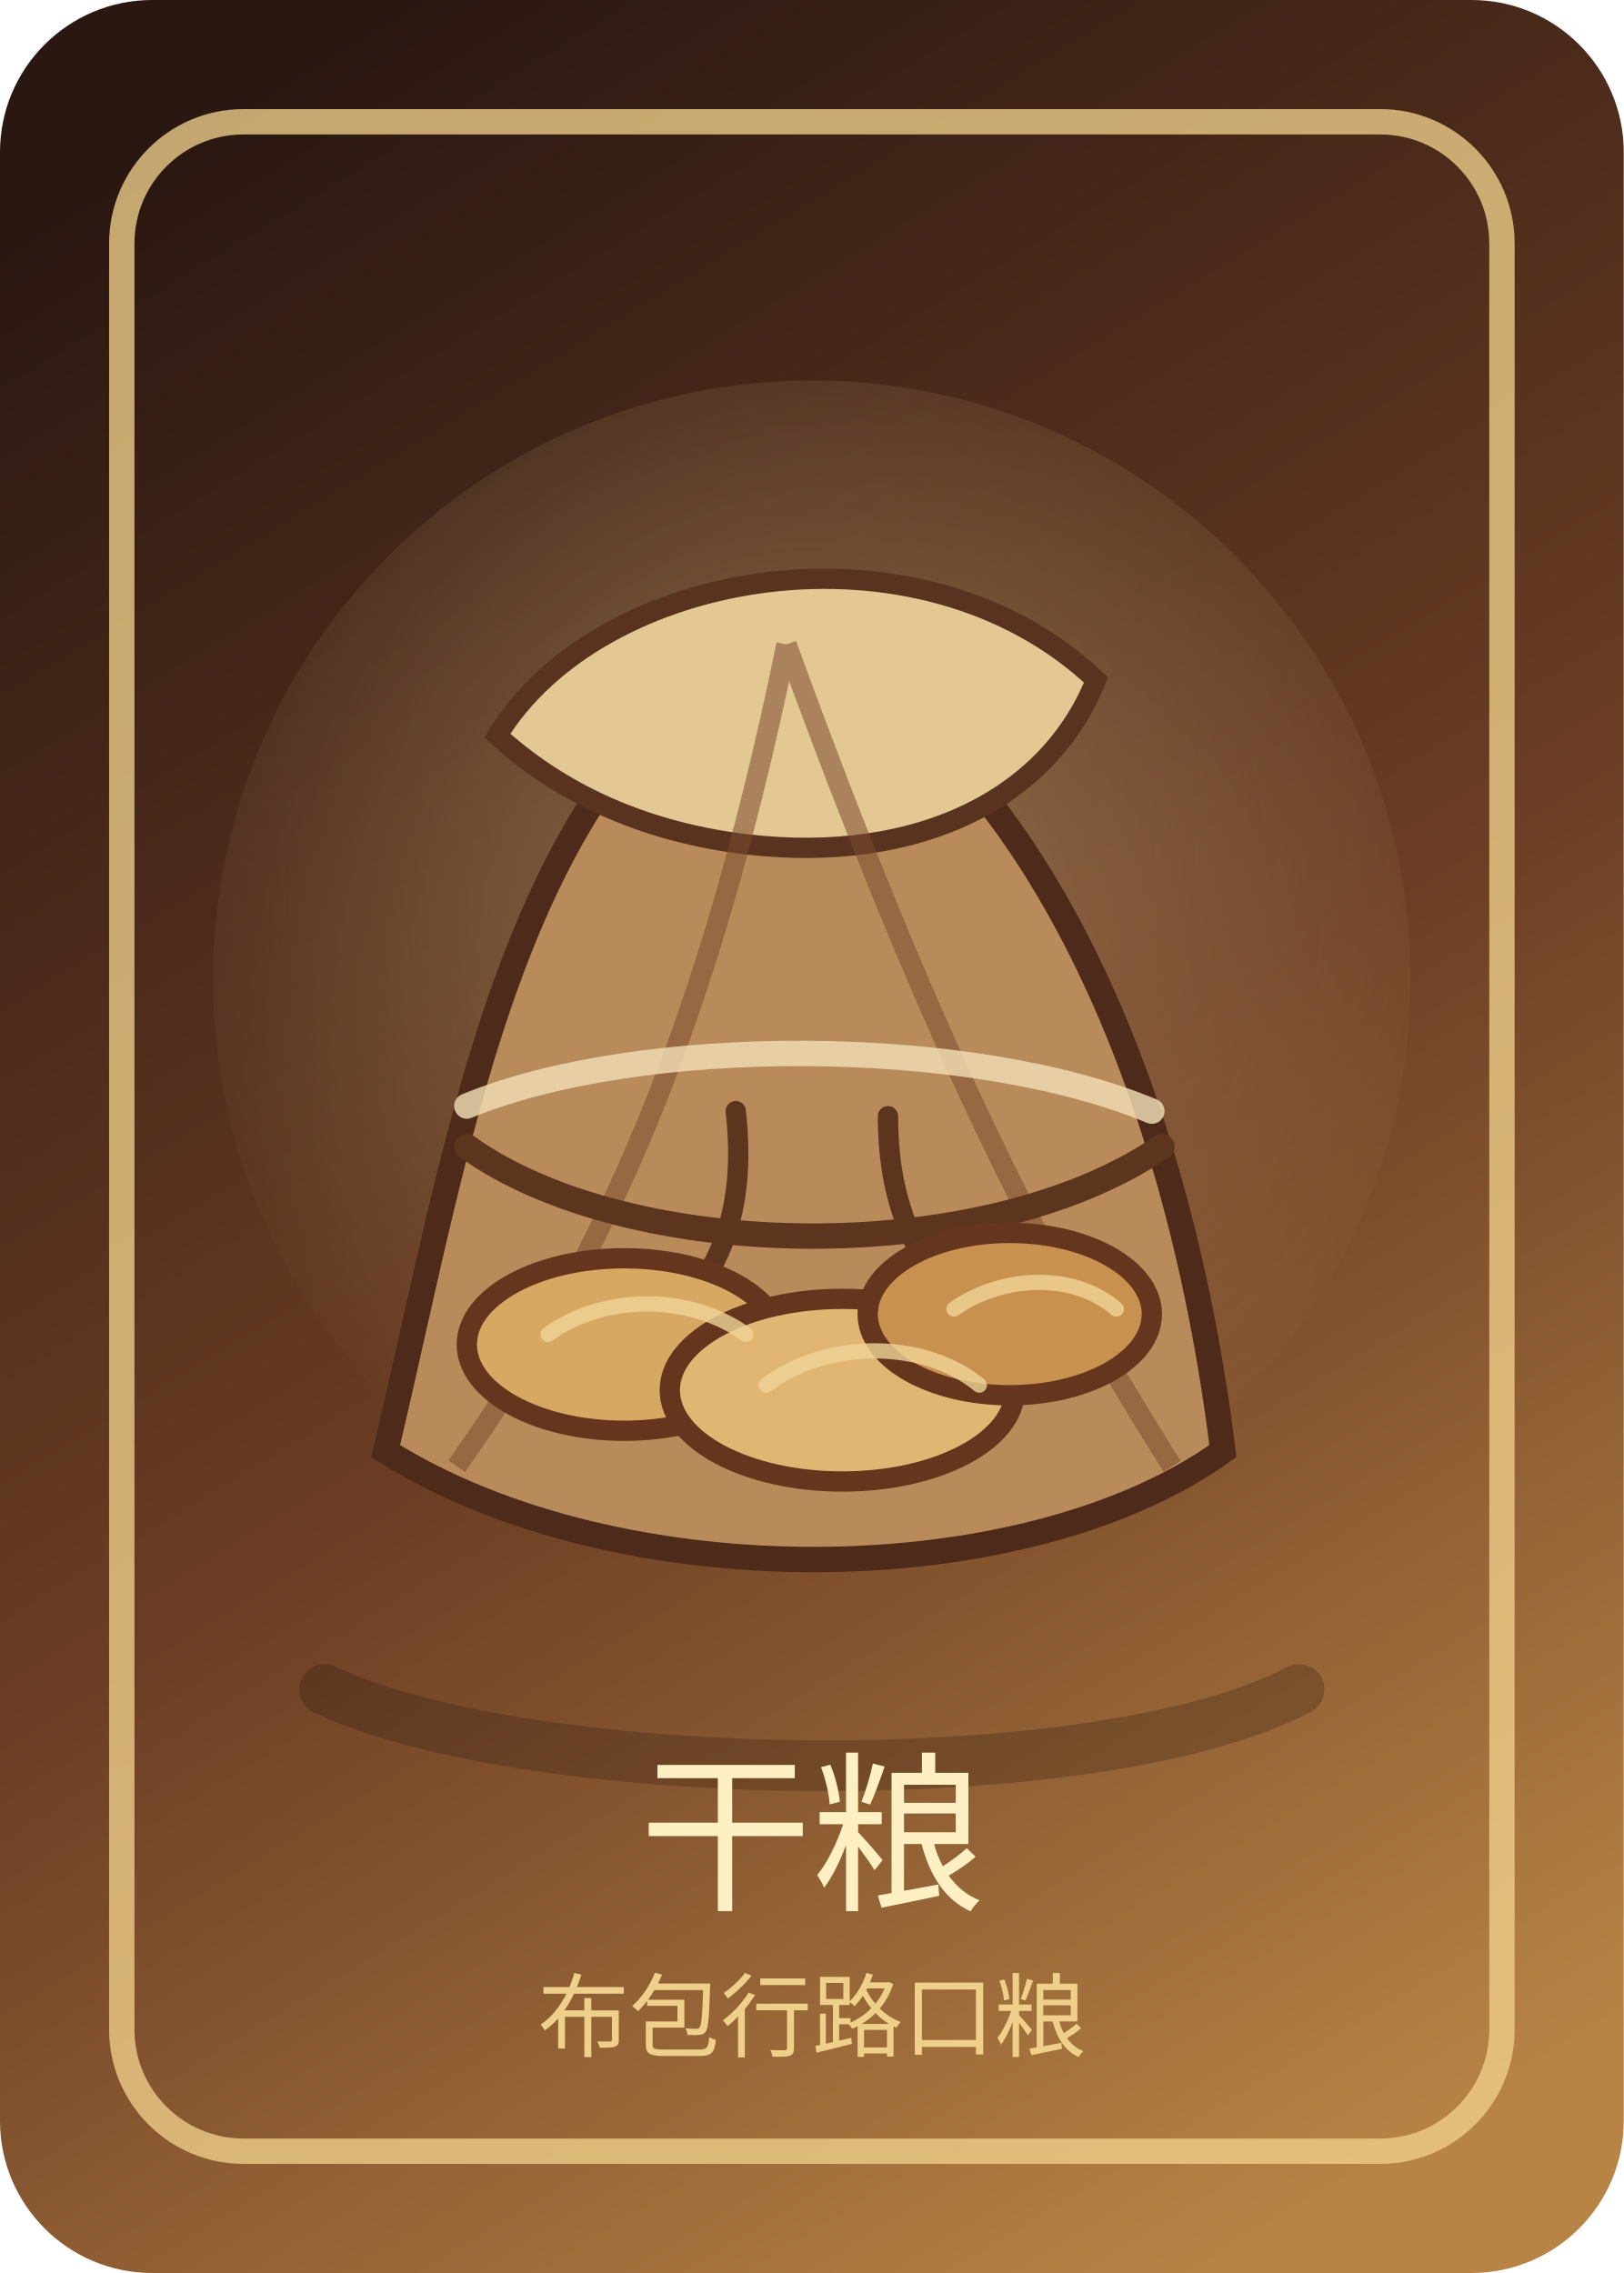
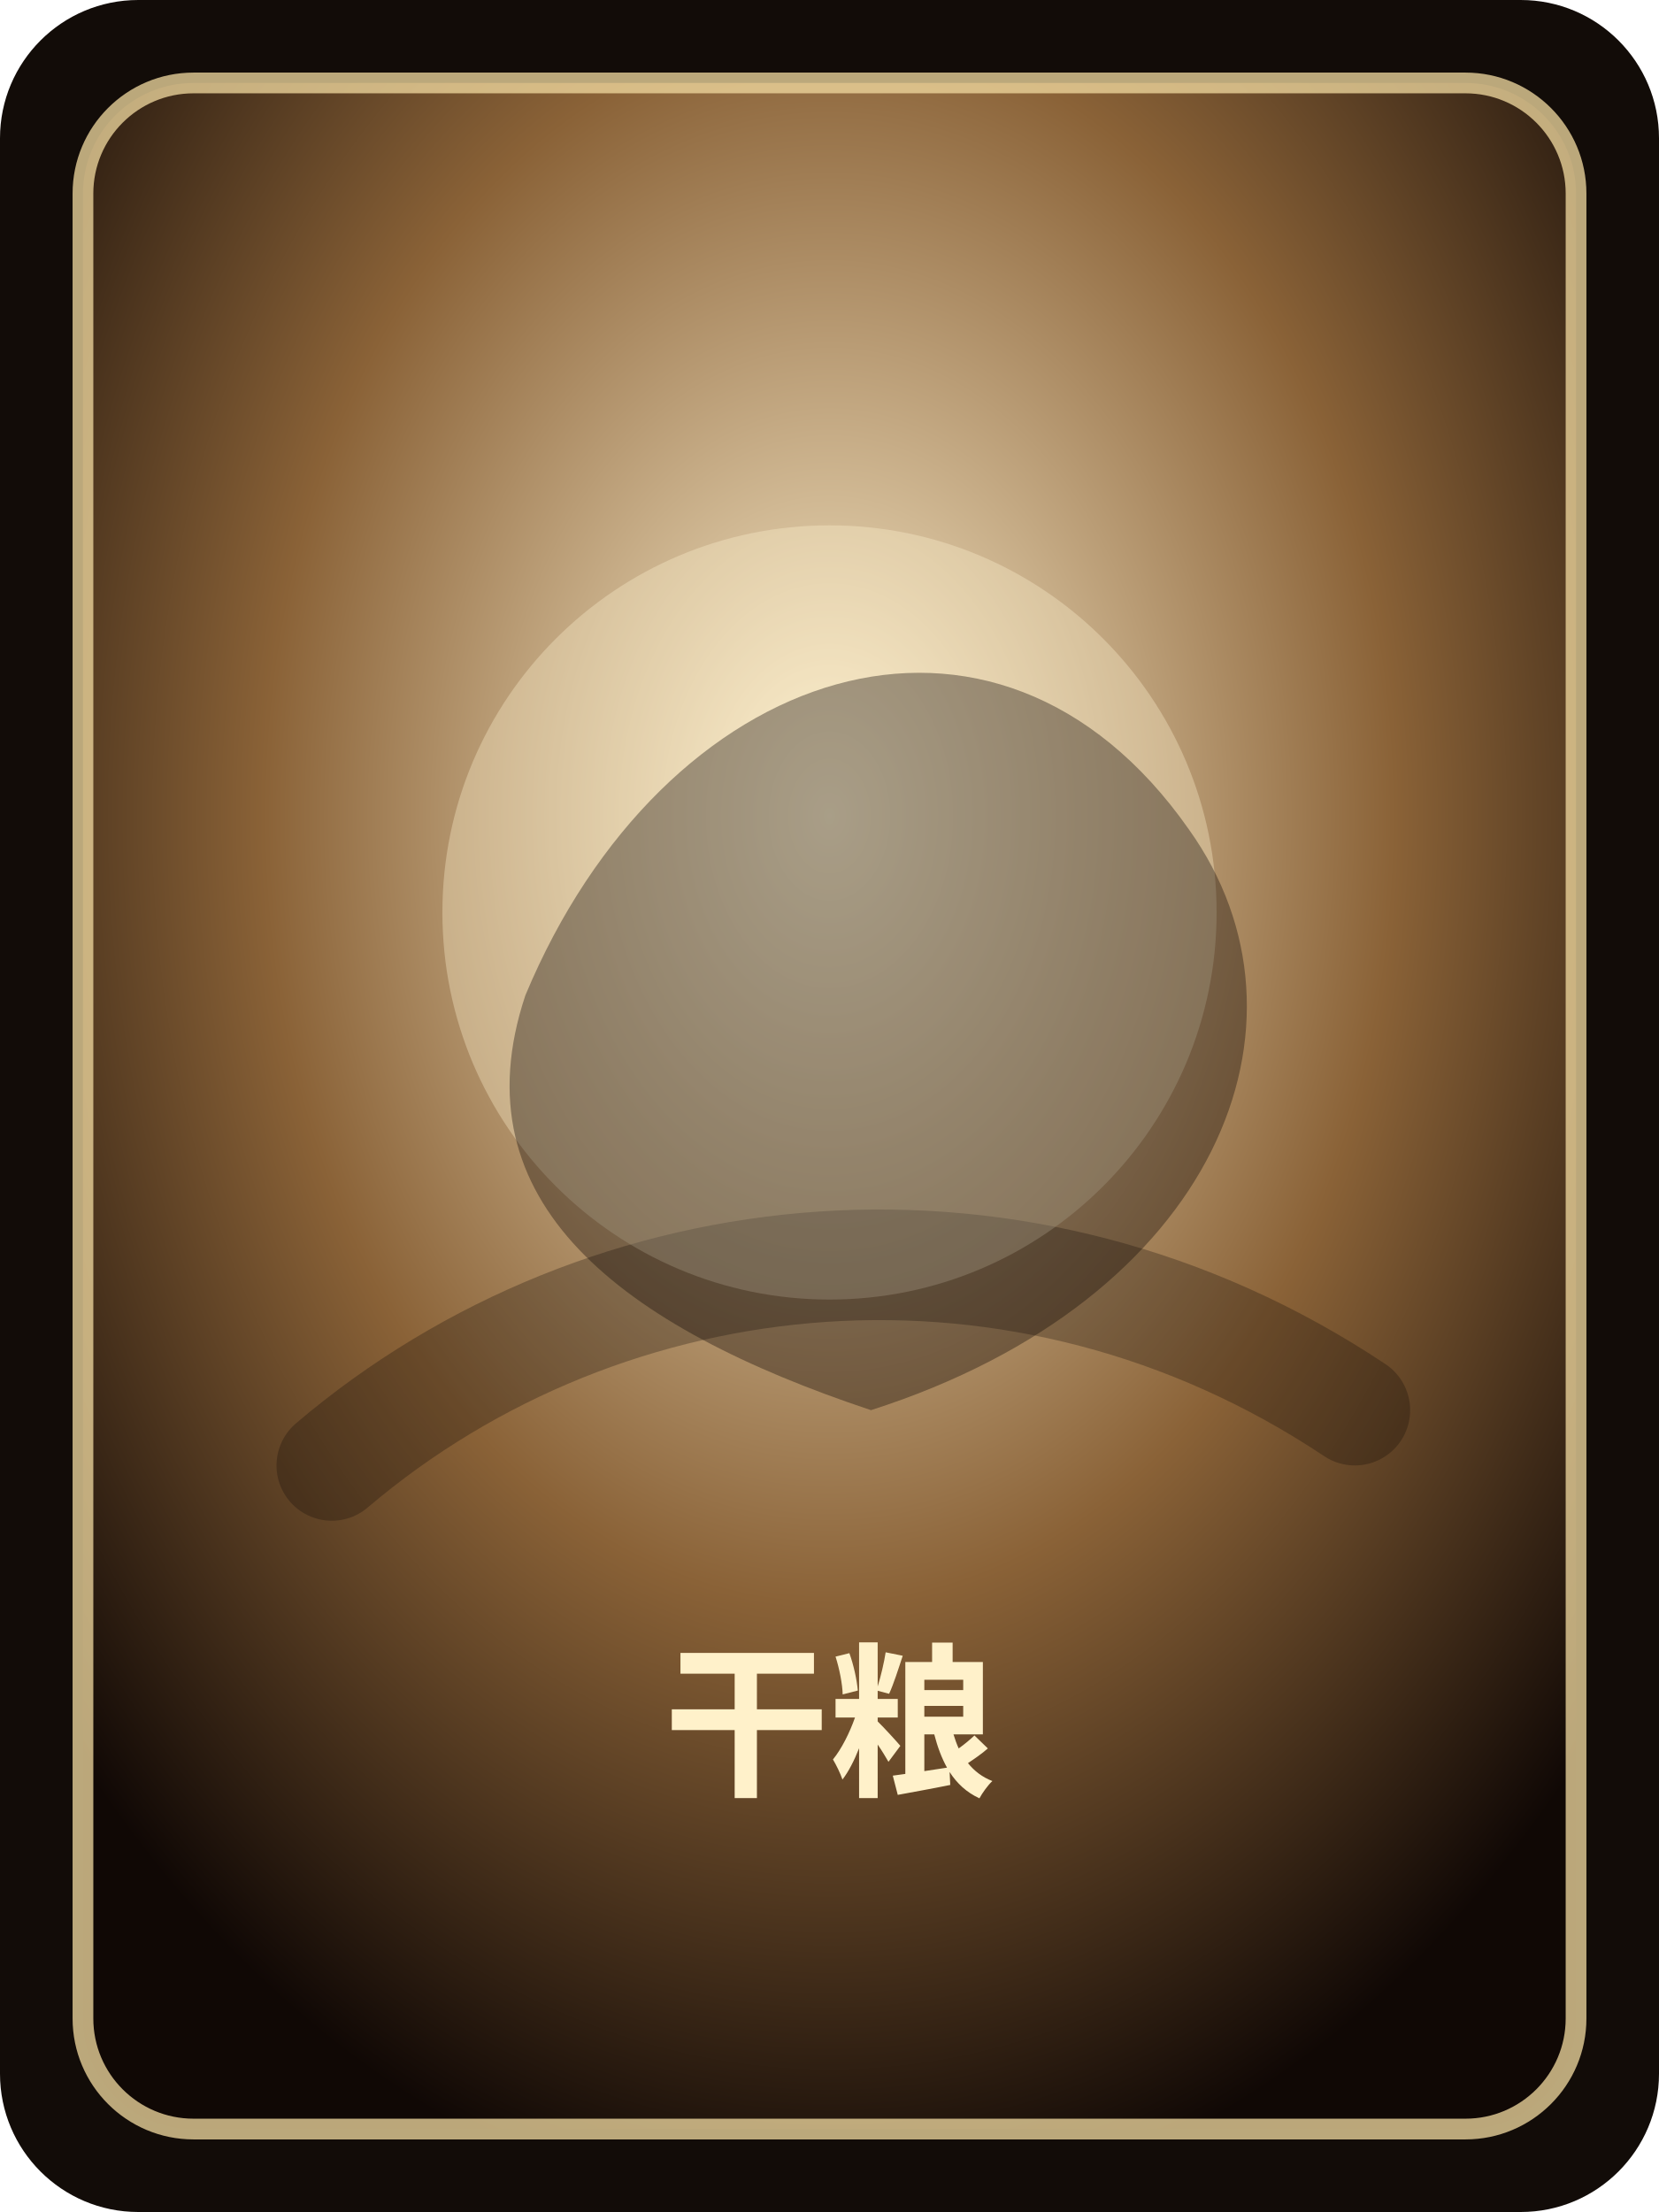
- <svg xmlns="http://www.w3.org/2000/svg" viewBox="0 0 320 448" role="img" aria-labelledby="dry-ration-title dry-ration-desc" data-art-direction="ancient-wuxia-item" data-item-id="dry_ration">
+ <svg xmlns="http://www.w3.org/2000/svg" width="120" height="160" viewBox="0 0 120 160" role="img" aria-label="干粮 · 古风武侠道具" data-art-direction="ancient-wuxia-item" data-kind="item" data-item-id="dry_ration" data-theme="古风武侠江湖水墨道具">
  <defs>
-     <linearGradient id="dry-ration-bg" x1="38" y1="24" x2="282" y2="424" gradientUnits="userSpaceOnUse">
-       <stop stop-color="#2a1711" />
-       <stop offset=".54" stop-color="#6b3d24" />
-       <stop offset="1" stop-color="#b88445" />
-     </linearGradient>
-     <radialGradient id="dry-ration-glow" cx="50%" cy="42%" r="58%">
-       <stop stop-color="#ffe0a0" stop-opacity=".34" />
-       <stop offset="1" stop-color="#ffe0a0" stop-opacity="0" />
+     <radialGradient id="g" cx="50%" cy="36%" r="68%">
+       <stop stop-color="#fff2d1" />
+       <stop offset=".56" stop-color="#8a6237" />
+       <stop offset="1" stop-color="#100805" />
    </radialGradient>
  </defs>
-   <rect width="320" height="448" rx="30" fill="url(#dry-ration-bg)" />
-   <rect x="24" y="24" width="272" height="400" rx="24" fill="none" stroke="#efd08a" stroke-width="5" opacity=".78" />
-   <circle cx="160" cy="193" r="118" fill="url(#dry-ration-glow)" />
-   <path d="M76 286 C91 223 101 151 153 124 C203 146 232 213 241 286 C202 314 122 315 76 286Z" fill="#b98b5a" stroke="#4d2a19" stroke-width="5" />
-   <path d="M98 145 C118 112 181 101 216 134 C206 159 178 171 144 166 C124 163 109 155 98 145Z" fill="#e3c894" stroke="#59331f" stroke-width="4" />
-   <path d="M90 289 C116 252 138 210 155 127 M231 289 C205 248 183 204 155 127" fill="none" stroke="#7c4b2d" stroke-width="4" opacity=".55" />
-   <path d="M92 218 C126 204 191 204 227 219" fill="none" stroke="#f1ddb4" stroke-width="5" stroke-linecap="round" opacity=".82" />
-   <path d="M92 226 C124 249 194 250 229 226" fill="none" stroke="#5d351f" stroke-width="5" stroke-linecap="round" />
-   <path d="M145 219 C147 237 143 251 130 262 M175 220 C175 238 181 251 194 262" fill="none" stroke="#5d351f" stroke-width="4" stroke-linecap="round" />
-   <ellipse cx="123" cy="265" rx="31" ry="17" fill="#d7a862" stroke="#65361d" stroke-width="4" />
-   <ellipse cx="166" cy="274" rx="34" ry="18" fill="#e0b672" stroke="#65361d" stroke-width="4" />
-   <ellipse cx="199" cy="259" rx="28" ry="16" fill="#c8914f" stroke="#65361d" stroke-width="4" />
-   <path d="M108 263 C119 255 136 255 147 263 M151 273 C163 264 182 264 193 273 M188 258 C198 251 212 251 220 258" fill="none" stroke="#f1d597" stroke-width="3" stroke-linecap="round" opacity=".8" />
-   <path d="M64 333 C104 352 216 354 256 333" fill="none" stroke="#26130d" stroke-width="10" stroke-linecap="round" opacity=".26" />
-   <text x="160" y="374" text-anchor="middle" font-size="34" font-family="serif" fill="#fff0c4">干粮</text>
-   <text x="160" y="404" text-anchor="middle" font-size="18" font-family="serif" fill="#efd08a">布包行路口粮</text>
+   <rect width="120" height="160" rx="10" fill="#120c08" />
+   <rect x="6" y="6" width="108" height="148" rx="8" fill="url(#g)" />
+   <path d="M24 106c20-17 50-20 74-4" stroke="#100805" stroke-width="8" stroke-linecap="round" fill="none" opacity=".28" />
+   <circle cx="60" cy="66" r="28" fill="#fff2d1" opacity=".34" />
+   <path d="M38 72c10-24 34-32 48-12 10 14 2 34-23 42-18-6-30-15-25-30z" fill="#100805" opacity=".36" />
+   <text x="60" y="129" text-anchor="middle" font-family="KaiTi, STKaiti, serif" font-size="12" font-weight="700" fill="#fff1ca">干粮</text>
+   <rect x="6" y="6" width="108" height="148" rx="8" fill="none" stroke="#f1d99f" stroke-width="1.5" opacity=".76" />
</svg>
